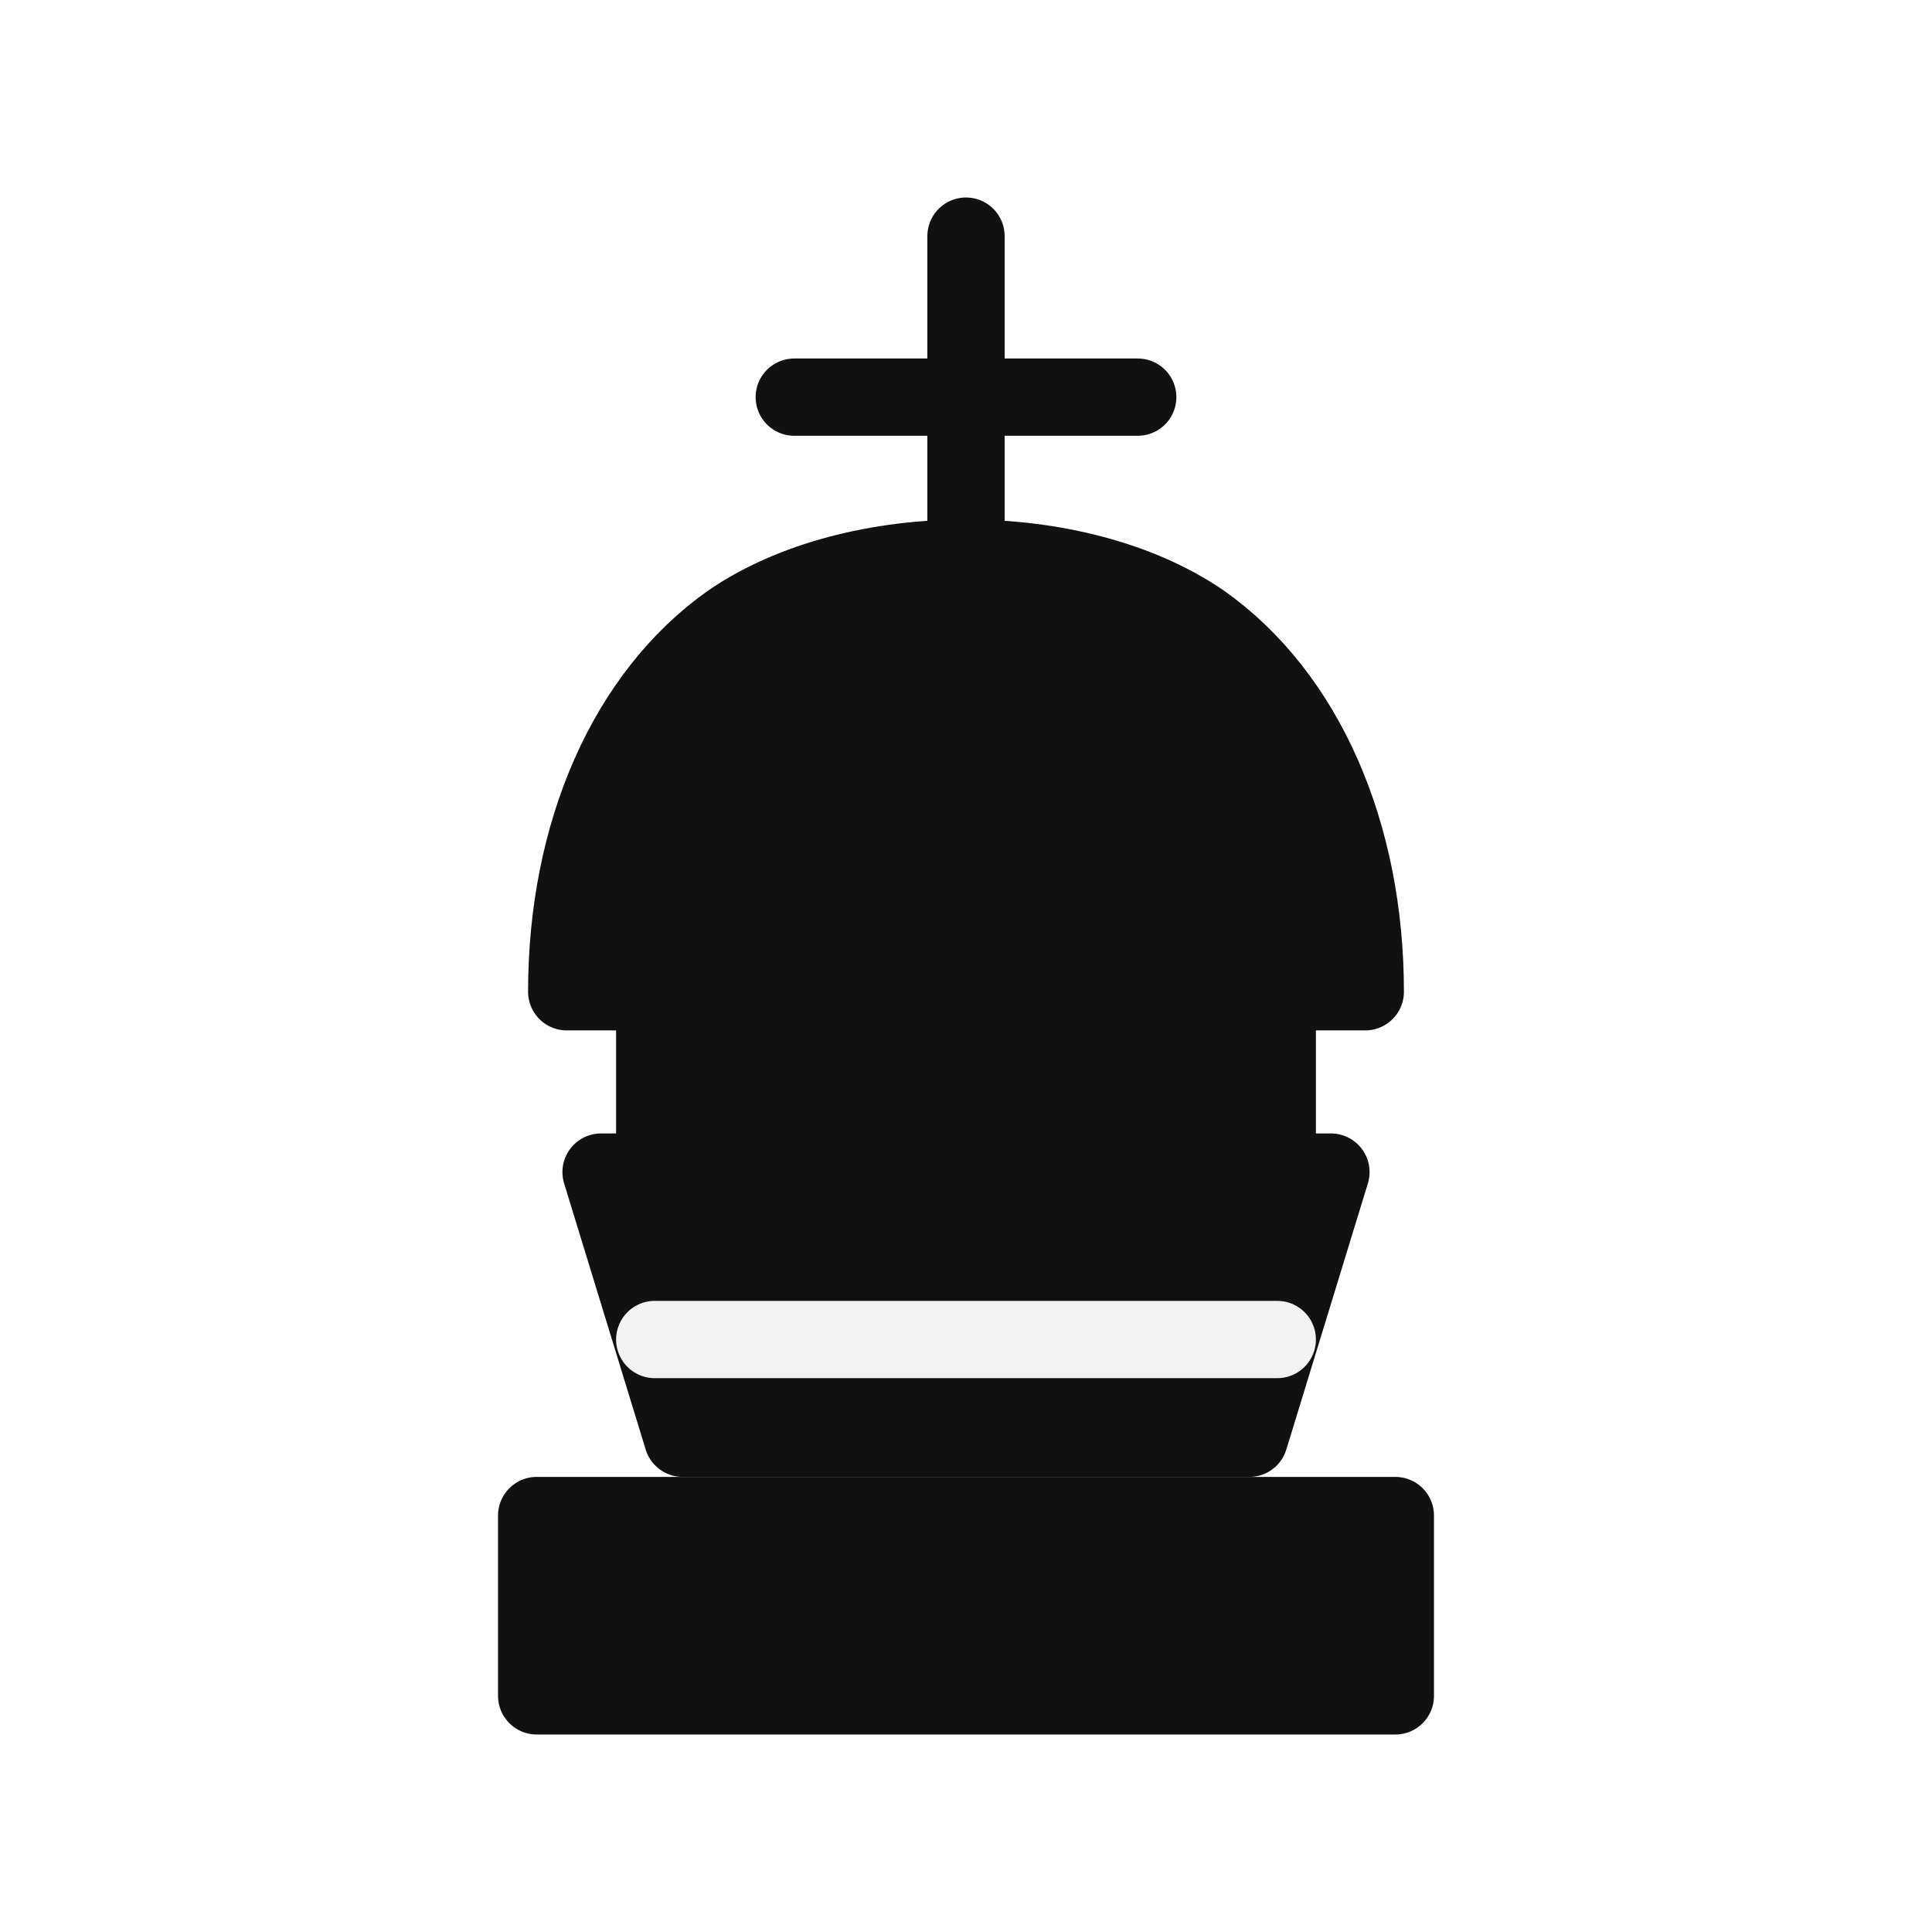
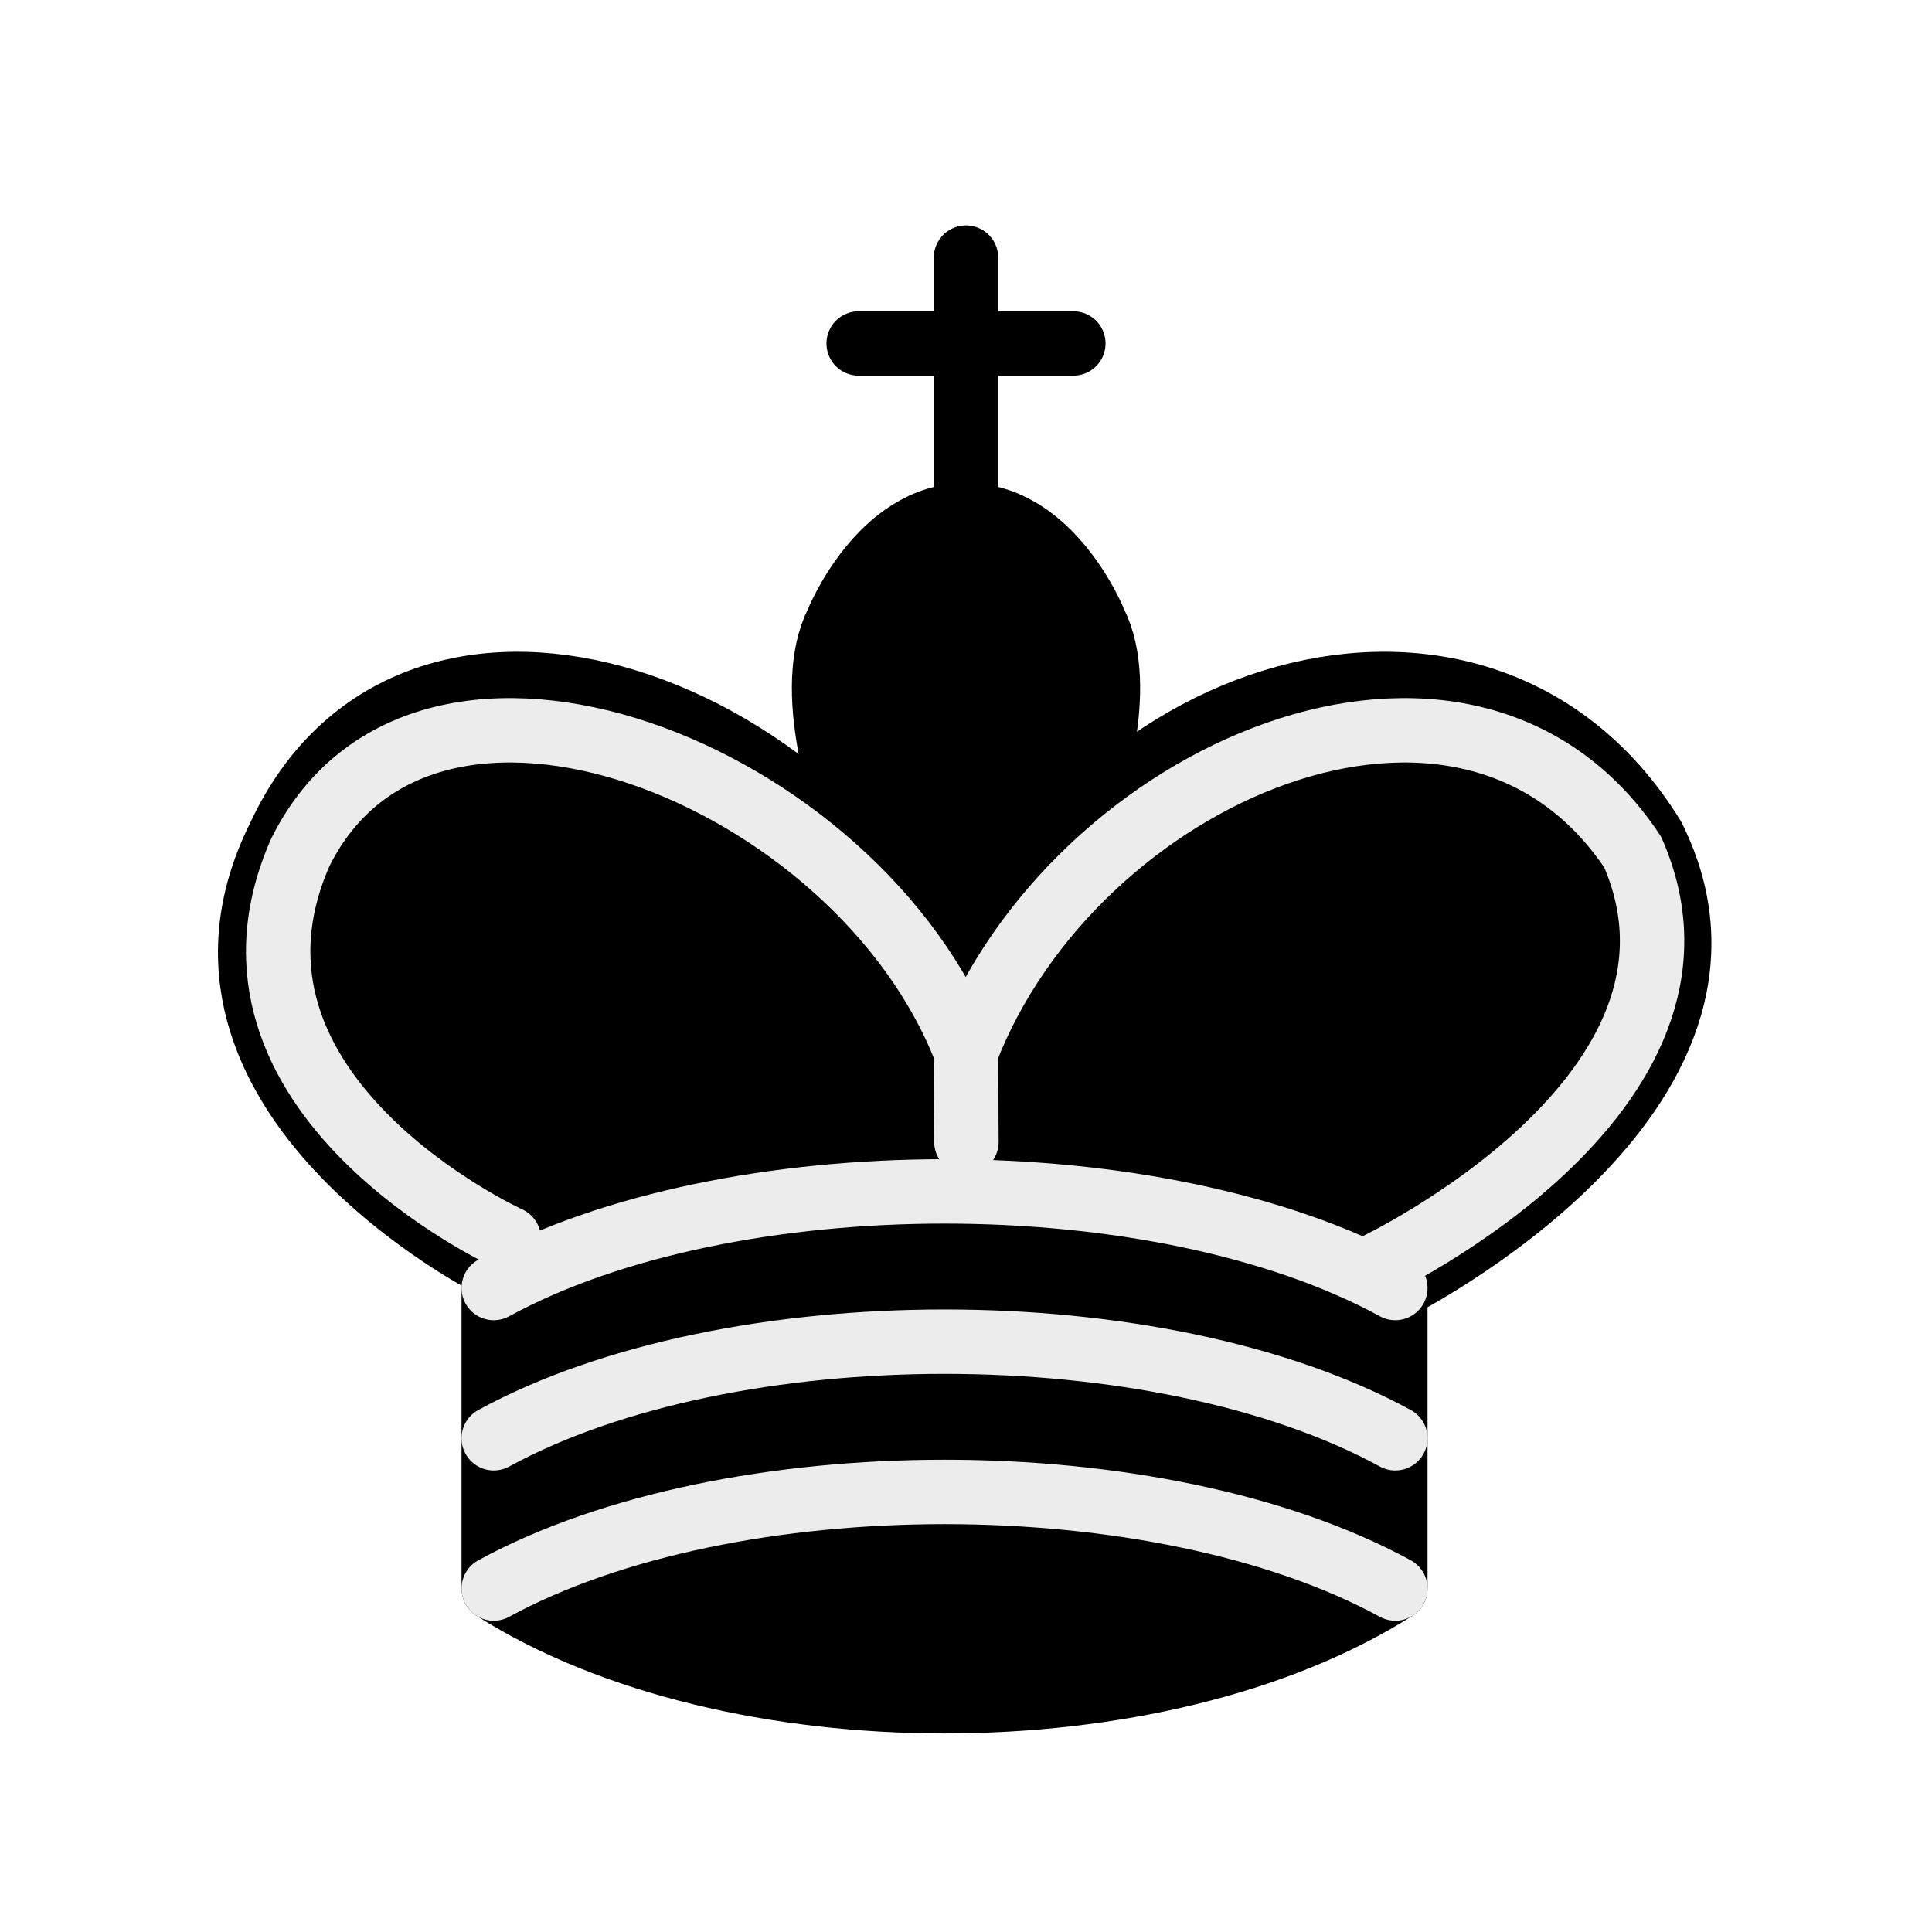
- <svg xmlns="http://www.w3.org/2000/svg" viewBox="0 0 45 45">
-   <g fill="#111" stroke="#111" stroke-linecap="round" stroke-linejoin="round" stroke-width="1.8">
-     <path d="M22.5 5.5v7.5" fill="none" stroke="#111" />
-     <path d="M18.5 9.25h8" fill="none" stroke="#111" />
-     <path d="M17 14.5c2.9-2 8.1-2 11 0 2.4 1.7 3.8 4.9 3.8 8.6H13.2c0-3.7 1.4-6.9 3.8-8.6Z" />
-     <path d="M15.25 23.1h14.5v4.2h-14.5Z" />
-     <path d="M14 27.3h17l-1.9 6.2H15.9Z" />
-     <path d="M12.5 35.3h20v4.2h-20Z" />
-     <path d="M15.25 31.2h14.5" fill="none" stroke="#f2f2f2" />
+ <svg xmlns="http://www.w3.org/2000/svg" width="45" height="45">
+   <g fill="none" fill-rule="evenodd" stroke="#000" stroke-width="1.5" stroke-linecap="round" stroke-linejoin="round">
+     <path d="M22.5 11.63V6" stroke-linejoin="miter" />
+     <path d="M22.5 25s4.5-7.5 3-10.5c0 0-1-2.5-3-2.5s-3 2.5-3 2.5c-1.5 3 3 10.5 3 10.5" fill="#000" stroke-linecap="butt" stroke-linejoin="miter" />
+     <path d="M11.5 37c5.5 3.5 15.5 3.5 21 0v-7s9-4.5 6-10.5c-4-6.5-13.5-3.5-16 4V27v-3.5c-3.5-7.5-13-10.5-16-4-3 6 5 10 5 10V37z" fill="#000" />
+     <path d="M20 8h5" stroke-linejoin="miter" />
+     <path d="M32 29.5s8.5-4 6.03-9.65C34.15 14 25 18 22.5 24.5l.01 2.1-.01-2.1C20 18 9.906 14 6.997 19.85c-2.497 5.65 4.853 9 4.853 9" stroke="#ececec" />
+     <path d="M11.5 30c5.5-3 15.5-3 21 0m-21 3.5c5.5-3 15.5-3 21 0m-21 3.5c5.5-3 15.5-3 21 0" stroke="#ececec" />
  </g>
</svg>
